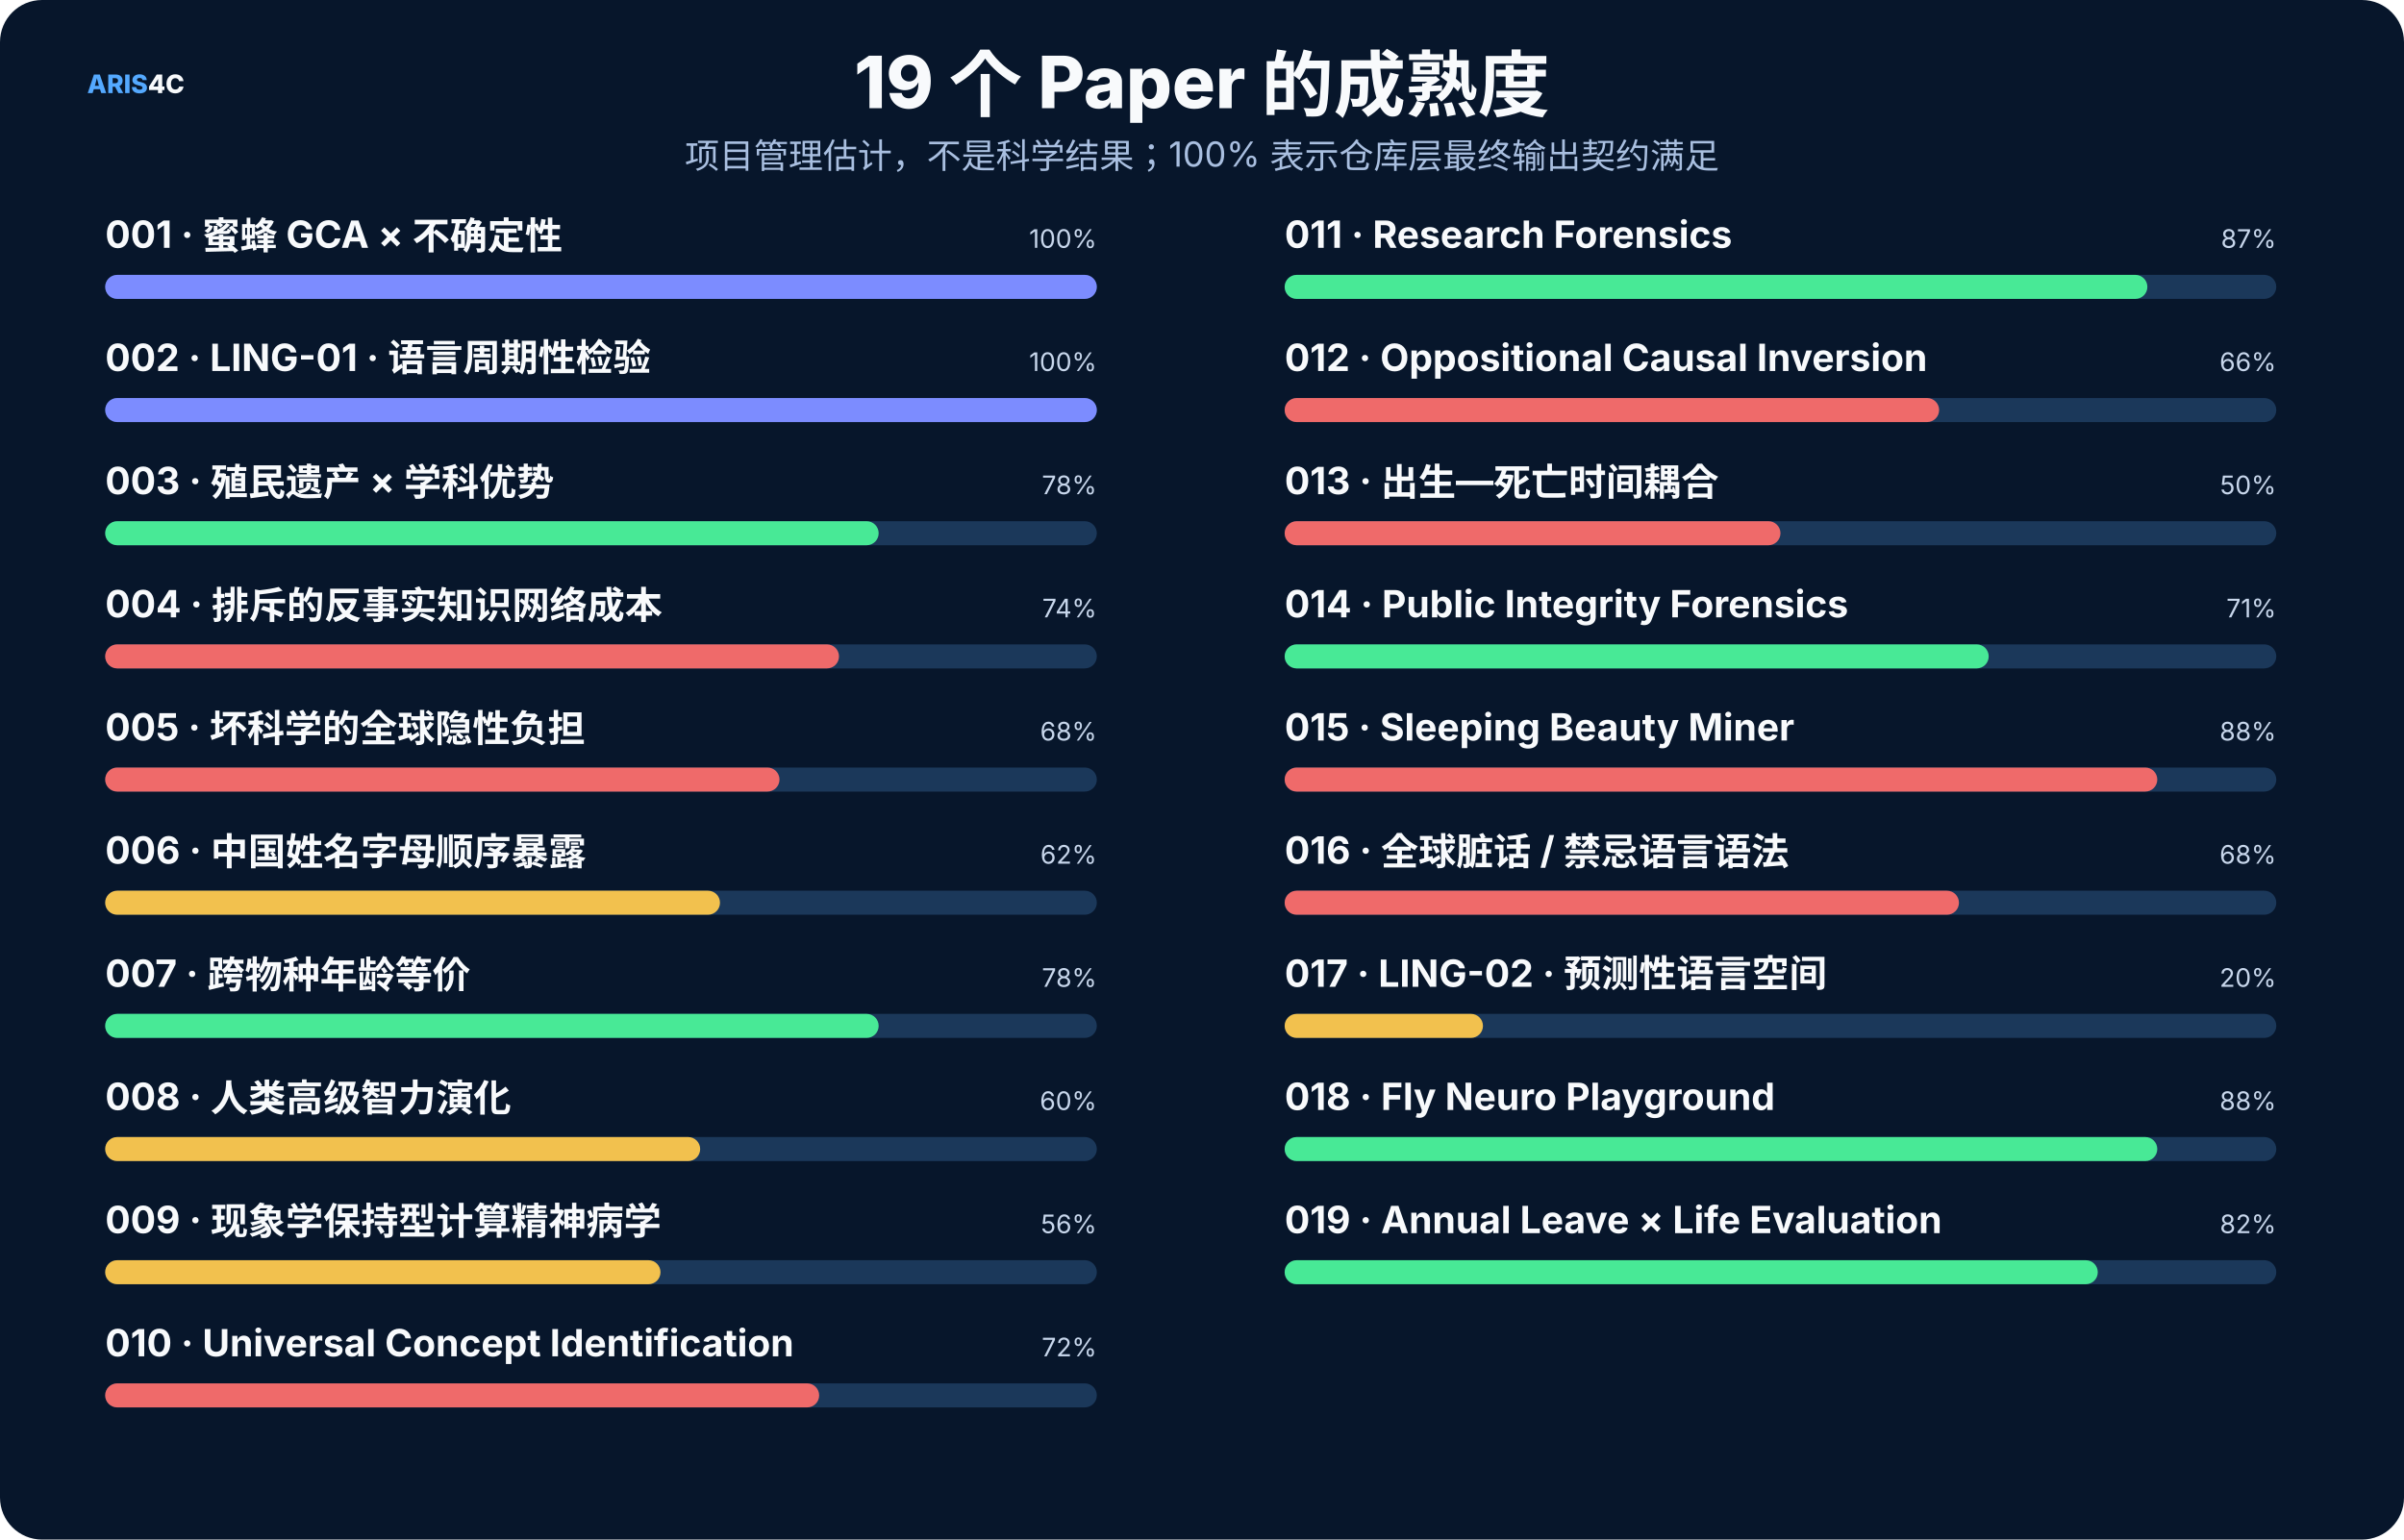
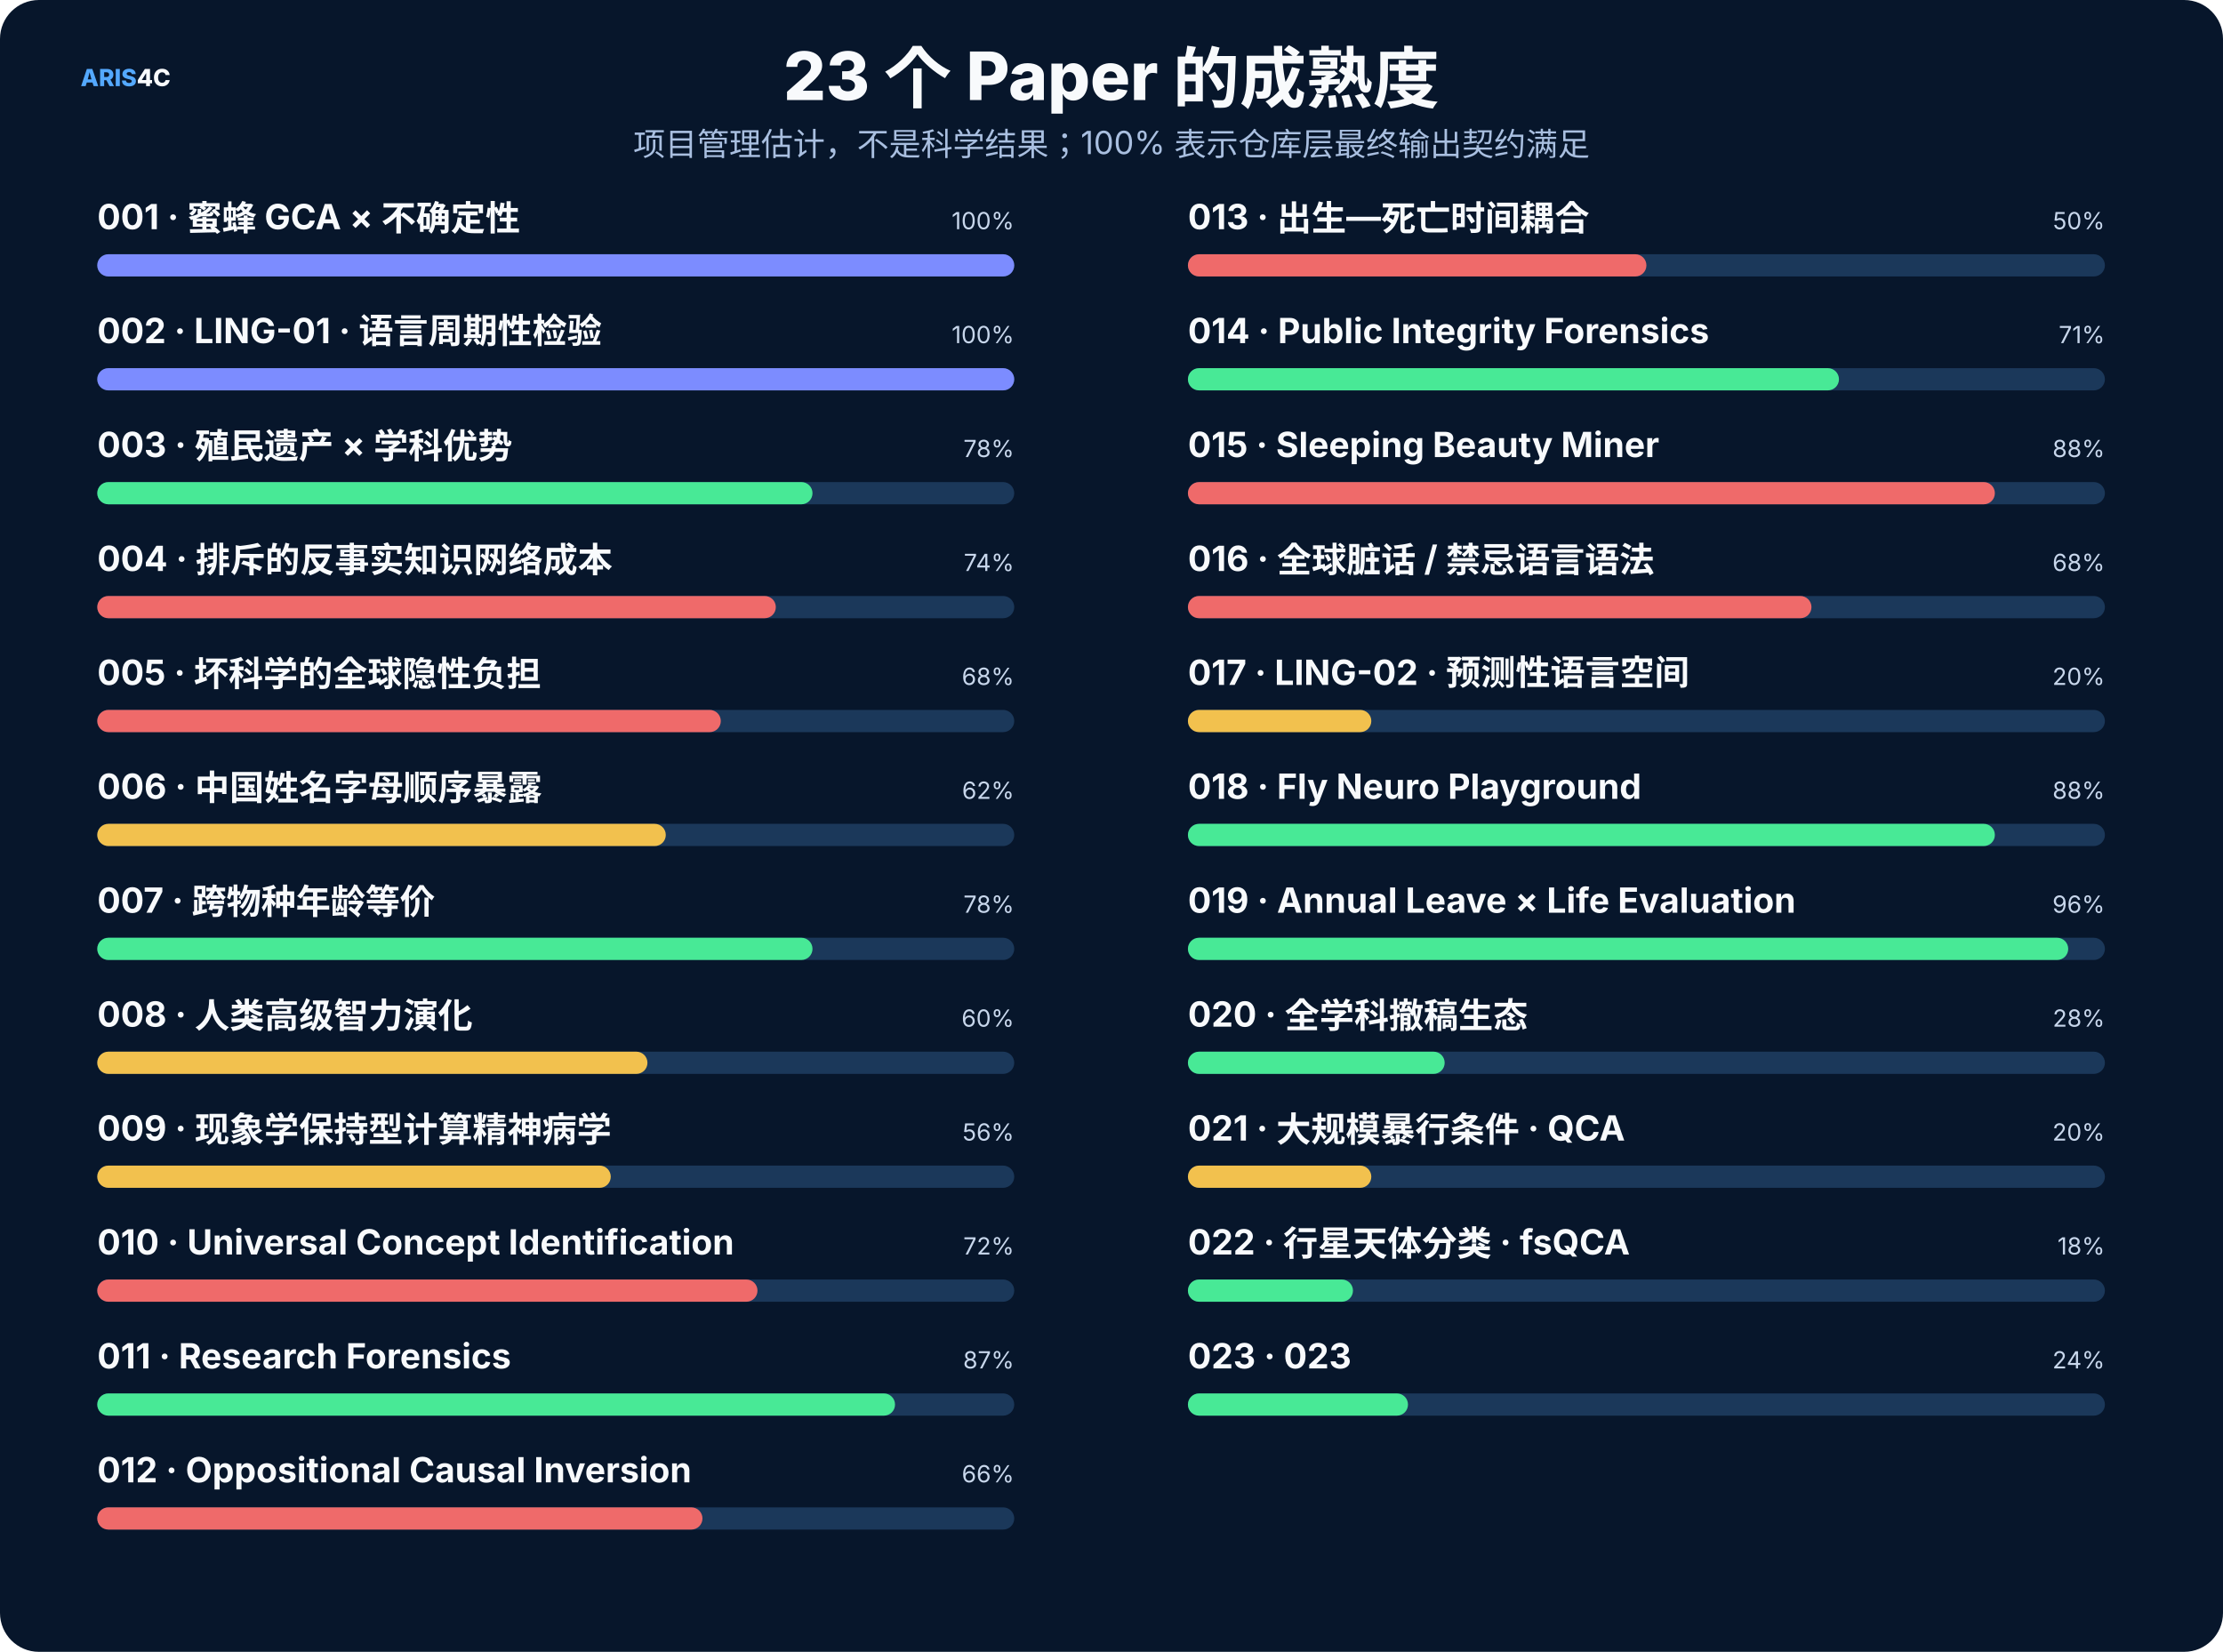
- <svg xmlns="http://www.w3.org/2000/svg" width="1600" height="1025" viewBox="0 0 1600 1025" role="img">
-   <rect width="1600" height="1025" rx="28" fill="#07162b" />
+ <svg xmlns="http://www.w3.org/2000/svg" width="1600" height="1189" viewBox="0 0 1600 1189" role="img">
+   <rect width="1600" height="1189" rx="28" fill="#07162b" />
  <style>text{font-family:Inter,"Noto Sans SC","Microsoft YaHei","PingFang SC",system-ui,sans-serif}.t{font-size:48px;font-weight:800;fill:#f8fafc}.s{font-size:23px;fill:#a9bfe0}.h{font-size:25px;font-weight:750;fill:#f8fafc}.b{font-size:17px;fill:#c8d7ec}.m{font-size:14px;fill:#8da9ce}.k{font-size:16px;font-weight:700;fill:#66e7a4}.n{font-size:17px;font-weight:800;fill:#54a9ff}.metric{font-size:38px;font-weight:800;fill:#f8fafc}</style>
  <text x="58" y="62" class="n">ARIS<tspan fill="#f8fafc">4C</tspan>
  </text>
-   <text x="800.0" y="72" text-anchor="middle" class="t">19 个 Paper 的成熟度</text>
-   <text x="800.0" y="112" text-anchor="middle" class="s">项目管理估计，不是科学结果；100% 表示仓库层最终输出契约满足</text>
+   <text x="800" y="72" text-anchor="middle" class="t">23 个 Paper 的成熟度</text>
+   <text x="800" y="112" text-anchor="middle" class="s">项目管理估计，不是科学结果；100% 表示仓库层最终输出契约满足</text>
  <text x="70" y="165" class="h" font-size="20">001 · 蜜蜂 GCA × 不确定性</text>
  <text x="730" y="165" text-anchor="end" class="b">100%</text>
  <rect x="70" y="183" width="660" height="16" rx="8" fill="#1b385a" />
  <rect x="70" y="183" width="660" height="16" rx="8" fill="#7c8cff" />
  <text x="70" y="247" class="h" font-size="20">002 · LING-01 · 语言周期性检验</text>
  <text x="730" y="247" text-anchor="end" class="b">100%</text>
  <rect x="70" y="265" width="660" height="16" rx="8" fill="#1b385a" />
  <rect x="70" y="265" width="660" height="16" rx="8" fill="#7c8cff" />
  <text x="70" y="329" class="h" font-size="20">003 · 殖民遗产 × 学科优势</text>
  <text x="730" y="329" text-anchor="end" class="b">78%</text>
  <rect x="70" y="347" width="660" height="16" rx="8" fill="#1b385a" />
  <rect x="70" y="347" width="514.8" height="16" rx="8" fill="#48e996" />
  <text x="70" y="411" class="h" font-size="20">004 · 排斥的反事实知识网络成本</text>
  <text x="730" y="411" text-anchor="end" class="b">74%</text>
  <rect x="70" y="429" width="660" height="16" rx="8" fill="#1b385a" />
  <rect x="70" y="429" width="488.4" height="16" rx="8" fill="#ef6a6a" />
  <text x="70" y="493" class="h" font-size="20">005 · 坏科学的全球隐性负担</text>
  <text x="730" y="493" text-anchor="end" class="b">68%</text>
  <rect x="70" y="511" width="660" height="16" rx="8" fill="#1b385a" />
  <rect x="70" y="511" width="448.8" height="16" rx="8" fill="#ef6a6a" />
  <text x="70" y="575" class="h" font-size="20">006 · 中国姓名字母顺序暴露</text>
  <text x="730" y="575" text-anchor="end" class="b">62%</text>
  <rect x="70" y="593" width="660" height="16" rx="8" fill="#1b385a" />
  <rect x="70" y="593" width="409.2" height="16" rx="8" fill="#f2c14e" />
  <text x="70" y="657" class="h" font-size="20">007 · 跨物种年龄等价</text>
  <text x="730" y="657" text-anchor="end" class="b">78%</text>
  <rect x="70" y="675" width="660" height="16" rx="8" fill="#1b385a" />
  <rect x="70" y="675" width="514.8" height="16" rx="8" fill="#48e996" />
  <text x="70" y="739" class="h" font-size="20">008 · 人类高级智力演化</text>
  <text x="730" y="739" text-anchor="end" class="b">60%</text>
  <rect x="70" y="757" width="660" height="16" rx="8" fill="#1b385a" />
  <rect x="70" y="757" width="396" height="16" rx="8" fill="#f2c14e" />
  <text x="70" y="821" class="h" font-size="20">009 · 现象学保持型计算精神病学</text>
  <text x="730" y="821" text-anchor="end" class="b">56%</text>
  <rect x="70" y="839" width="660" height="16" rx="8" fill="#1b385a" />
  <rect x="70" y="839" width="369.6" height="16" rx="8" fill="#f2c14e" />
  <text x="70" y="903" class="h" font-size="20">010 · Universal Concept Identification</text>
  <text x="730" y="903" text-anchor="end" class="b">72%</text>
  <rect x="70" y="921" width="660" height="16" rx="8" fill="#1b385a" />
  <rect x="70" y="921" width="475.2" height="16" rx="8" fill="#ef6a6a" />
-   <text x="855" y="165" class="h" font-size="20">011 · Research Forensics</text>
-   <text x="1515" y="165" text-anchor="end" class="b">87%</text>
+   <text x="70" y="985" class="h" font-size="20">011 · Research Forensics</text>
+   <text x="730" y="985" text-anchor="end" class="b">87%</text>
+   <rect x="70" y="1003" width="660" height="16" rx="8" fill="#1b385a" />
+   <rect x="70" y="1003" width="574.2" height="16" rx="8" fill="#48e996" />
+   <text x="70" y="1067" class="h" font-size="20">012 · Oppositional Causal Inversion</text>
+   <text x="730" y="1067" text-anchor="end" class="b">66%</text>
+   <rect x="70" y="1085" width="660" height="16" rx="8" fill="#1b385a" />
+   <rect x="70" y="1085" width="435.6" height="16" rx="8" fill="#ef6a6a" />
+   <text x="855" y="165" class="h" font-size="20">013 · 出生—死亡时间耦合</text>
+   <text x="1515" y="165" text-anchor="end" class="b">50%</text>
  <rect x="855" y="183" width="660" height="16" rx="8" fill="#1b385a" />
-   <rect x="855" y="183" width="574.2" height="16" rx="8" fill="#48e996" />
-   <text x="855" y="247" class="h" font-size="20">012 · Oppositional Causal Inversion</text>
-   <text x="1515" y="247" text-anchor="end" class="b">66%</text>
+   <rect x="855" y="183" width="330" height="16" rx="8" fill="#ef6a6a" />
+   <text x="855" y="247" class="h" font-size="20">014 · Public Integrity Forensics</text>
+   <text x="1515" y="247" text-anchor="end" class="b">71%</text>
  <rect x="855" y="265" width="660" height="16" rx="8" fill="#1b385a" />
-   <rect x="855" y="265" width="435.6" height="16" rx="8" fill="#ef6a6a" />
-   <text x="855" y="329" class="h" font-size="20">013 · 出生—死亡时间耦合</text>
-   <text x="1515" y="329" text-anchor="end" class="b">50%</text>
+   <rect x="855" y="265" width="468.6" height="16" rx="8" fill="#48e996" />
+   <text x="855" y="329" class="h" font-size="20">015 · Sleeping Beauty Miner</text>
+   <text x="1515" y="329" text-anchor="end" class="b">88%</text>
  <rect x="855" y="347" width="660" height="16" rx="8" fill="#1b385a" />
-   <rect x="855" y="347" width="330" height="16" rx="8" fill="#ef6a6a" />
-   <text x="855" y="411" class="h" font-size="20">014 · Public Integrity Forensics</text>
-   <text x="1515" y="411" text-anchor="end" class="b">71%</text>
+   <rect x="855" y="347" width="580.8" height="16" rx="8" fill="#ef6a6a" />
+   <text x="855" y="411" class="h" font-size="20">016 · 全球脏话 / 禁忌语言语法</text>
+   <text x="1515" y="411" text-anchor="end" class="b">68%</text>
  <rect x="855" y="429" width="660" height="16" rx="8" fill="#1b385a" />
-   <rect x="855" y="429" width="468.6" height="16" rx="8" fill="#48e996" />
-   <text x="855" y="493" class="h" font-size="20">015 · Sleeping Beauty Miner</text>
-   <text x="1515" y="493" text-anchor="end" class="b">88%</text>
+   <rect x="855" y="429" width="448.8" height="16" rx="8" fill="#ef6a6a" />
+   <text x="855" y="493" class="h" font-size="20">017 · LING-02 · 预测性语言空间</text>
+   <text x="1515" y="493" text-anchor="end" class="b">20%</text>
  <rect x="855" y="511" width="660" height="16" rx="8" fill="#1b385a" />
-   <rect x="855" y="511" width="580.8" height="16" rx="8" fill="#ef6a6a" />
-   <text x="855" y="575" class="h" font-size="20">016 · 全球脏话 / 禁忌语言语法</text>
-   <text x="1515" y="575" text-anchor="end" class="b">68%</text>
+   <rect x="855" y="511" width="132" height="16" rx="8" fill="#f2c14e" />
+   <text x="855" y="575" class="h" font-size="20">018 · Fly Neuro Playground</text>
+   <text x="1515" y="575" text-anchor="end" class="b">88%</text>
  <rect x="855" y="593" width="660" height="16" rx="8" fill="#1b385a" />
-   <rect x="855" y="593" width="448.8" height="16" rx="8" fill="#ef6a6a" />
-   <text x="855" y="657" class="h" font-size="20">017 · LING-02 · 预测性语言空间</text>
-   <text x="1515" y="657" text-anchor="end" class="b">20%</text>
+   <rect x="855" y="593" width="580.8" height="16" rx="8" fill="#48e996" />
+   <text x="855" y="657" class="h" font-size="20">019 · Annual Leave × Life Evaluation</text>
+   <text x="1515" y="657" text-anchor="end" class="b">96%</text>
  <rect x="855" y="675" width="660" height="16" rx="8" fill="#1b385a" />
-   <rect x="855" y="675" width="132" height="16" rx="8" fill="#f2c14e" />
-   <text x="855" y="739" class="h" font-size="20">018 · Fly Neuro Playground</text>
-   <text x="1515" y="739" text-anchor="end" class="b">88%</text>
+   <rect x="855" y="675" width="633.6" height="16" rx="8" fill="#48e996" />
+   <text x="855" y="739" class="h" font-size="20">020 · 全学科撤稿生态</text>
+   <text x="1515" y="739" text-anchor="end" class="b">28%</text>
  <rect x="855" y="757" width="660" height="16" rx="8" fill="#1b385a" />
-   <rect x="855" y="757" width="580.8" height="16" rx="8" fill="#48e996" />
-   <text x="855" y="821" class="h" font-size="20">019 · Annual Leave × Life Evaluation</text>
-   <text x="1515" y="821" text-anchor="end" class="b">82%</text>
+   <rect x="855" y="757" width="184.8" height="16" rx="8" fill="#48e996" />
+   <text x="855" y="821" class="h" font-size="20">021 · 大规模暴行条件 · QCA</text>
+   <text x="1515" y="821" text-anchor="end" class="b">20%</text>
  <rect x="855" y="839" width="660" height="16" rx="8" fill="#1b385a" />
-   <rect x="855" y="839" width="541.2" height="16" rx="8" fill="#48e996" />
+   <rect x="855" y="839" width="132" height="16" rx="8" fill="#f2c14e" />
+   <text x="855" y="903" class="h" font-size="20">022 · 行星天体分类 · fsQCA</text>
+   <text x="1515" y="903" text-anchor="end" class="b">18%</text>
+   <rect x="855" y="921" width="660" height="16" rx="8" fill="#1b385a" />
+   <rect x="855" y="921" width="118.8" height="16" rx="8" fill="#48e996" />
+   <text x="855" y="985" class="h" font-size="20">023 · 023</text>
+   <text x="1515" y="985" text-anchor="end" class="b">24%</text>
+   <rect x="855" y="1003" width="660" height="16" rx="8" fill="#1b385a" />
+   <rect x="855" y="1003" width="158.4" height="16" rx="8" fill="#48e996" />
</svg>
